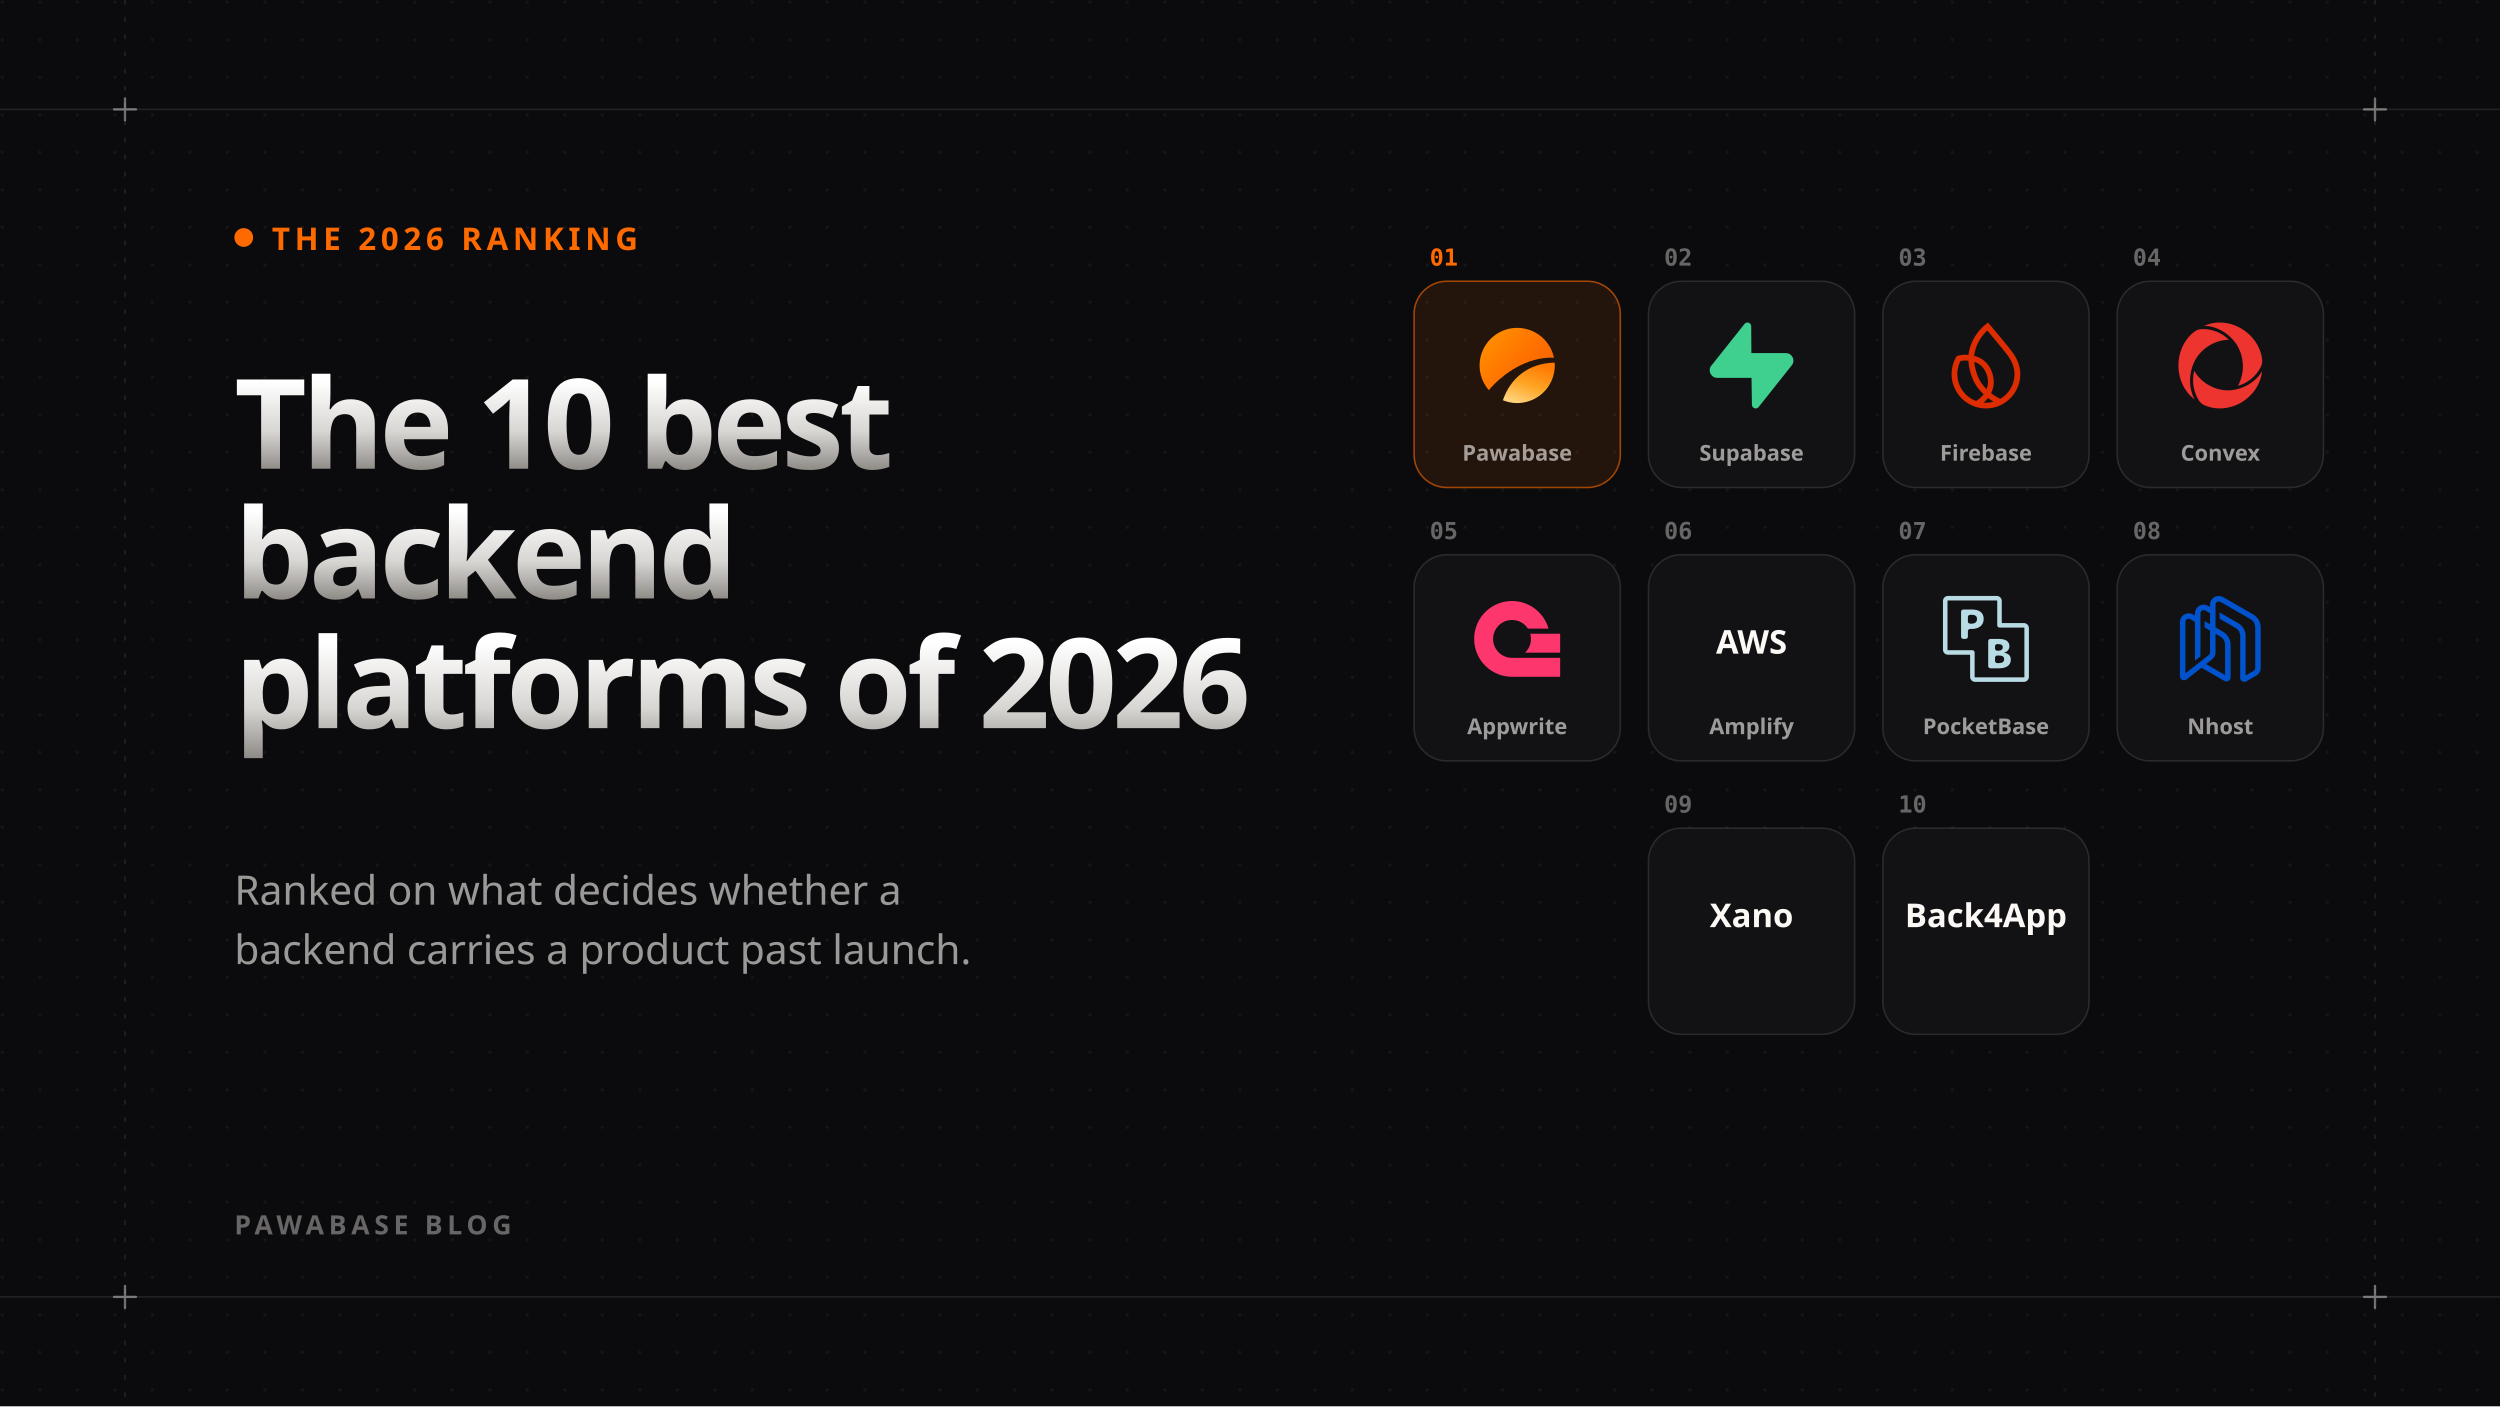
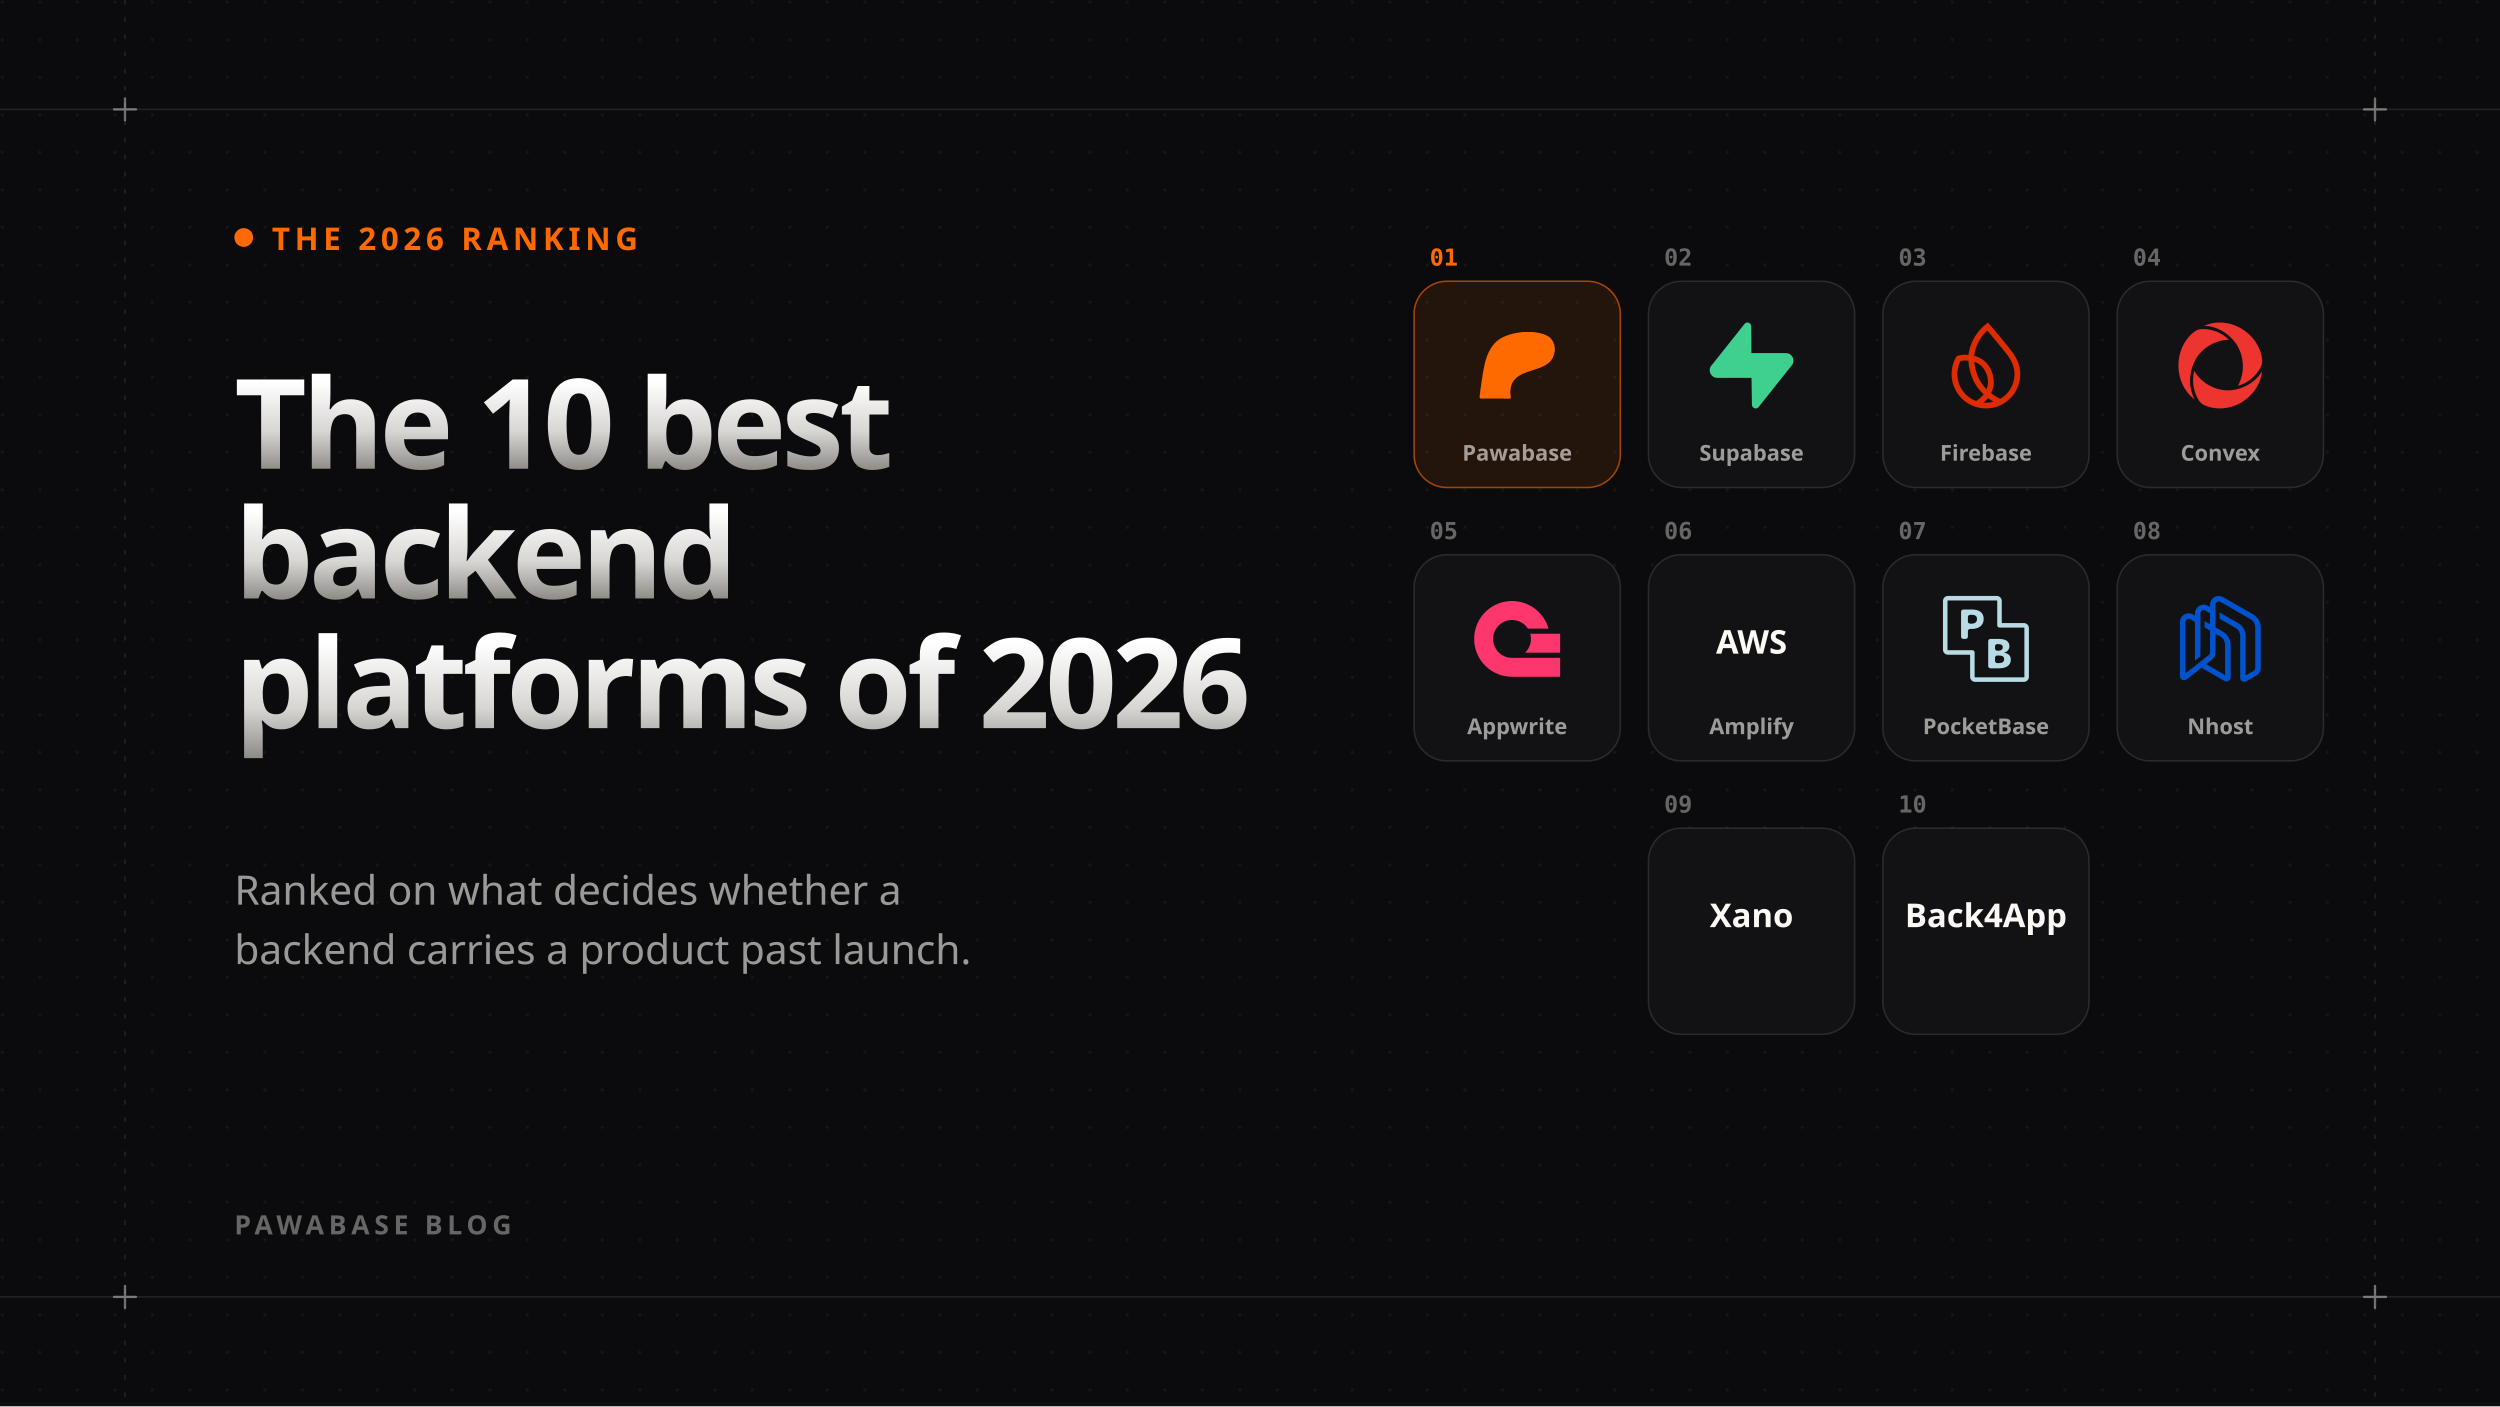
<svg xmlns="http://www.w3.org/2000/svg" width="1600" height="900" viewBox="0 0 1600 900">
  <defs>
    <pattern id="dots" width="24" height="24" patternUnits="userSpaceOnUse">
      <circle cx="1.5" cy="1.5" r="1" fill="#fff" fill-opacity=".05" />
    </pattern>
    <linearGradient id="silver" x1="0" y1="0" x2="0" y2="1">
      <stop offset=".08" stop-color="#ffffff" />
      <stop offset=".6" stop-color="#d8d6d3" />
      <stop offset="1" stop-color="#8e8b87" />
    </linearGradient>
    <linearGradient id="sun" x1="0" y1="0" x2="0" y2="1">
      <stop offset="0" stop-color="#ffbf9a" />
      <stop offset=".45" stop-color="#ff8a4a" />
      <stop offset="1" stop-color="#ff6a00" />
    </linearGradient>
  </defs>
  <rect width="1600" height="900" fill="#0b0b0d" />
  <rect width="1600" height="900" fill="url(#dots)" />
  <rect x="905" y="180" width="132" height="132" rx="21" fill="rgba(255,106,0,.1)" stroke="rgba(255,106,0,.6)" />
  <g transform="translate(943.5 206.4) scale(0.2148438)">
-     <defs>
-       <linearGradient id="pb-upper-2" gradientUnits="userSpaceOnUse" x1="24" y1="16" x2="226" y2="204">
-         <stop offset="0" stop-color="#FF9500" />
-         <stop offset="0.5" stop-color="#FF7400" />
-         <stop offset="1" stop-color="#F65A00" />
-       </linearGradient>
-       <linearGradient id="pb-lower-2" gradientUnits="userSpaceOnUse" x1="178" y1="119" x2="134" y2="240">
-         <stop offset="0" stop-color="#FF7A00" />
-         <stop offset="0.55" stop-color="#FFA627" />
-         <stop offset="1" stop-color="#FFD27A" />
-       </linearGradient>
-       <linearGradient id="pb-vivid-2" gradientUnits="userSpaceOnUse" x1="48" y1="20" x2="218" y2="238">
-         <stop offset="0" stop-color="#FFAA00" />
-         <stop offset="0.48" stop-color="#FF7900" />
-         <stop offset="1" stop-color="#F65A00" />
-       </linearGradient>
-     </defs>
-     <path fill="url(#pb-upper-2)" d="M43.546 201.563A112 112 0 1 1 237.588 104.879C157.879 101.37 84.495 152.708 43.546 201.563Z" />
-     <path fill="url(#pb-lower-2)" d="M239.682 119.566A112 112 0 0 1 85.383 231.575C107.481 166.789 160.361 120.949 239.682 119.566Z" />
+     <path fill="#ff6a00" d="M144.38,0.09 L146.70,0.03 L149.02,-0.02 L151.38,0.01 L153.72,0.00 L156.06,-0.00 L158.41,-0.00 L160.75,-0.00 L163.10,-0.00 L165.44,0.00 L167.78,0.00 L170.13,0.01 L172.47,0.00 L174.82,-0.01 L177.17,-0.02 L179.49,0.05 L181.89,-0.09 L184.00,0.48 L186.07,1.14 L188.44,1.08 L190.80,1.05 L192.89,1.65 L194.97,2.30 L197.41,2.06 L199.44,2.83 L201.59,3.29 L203.91,3.36 L205.85,4.33 L208.19,4.34 L210.09,5.42 L212.44,5.41 L214.34,6.47 L216.49,6.95 L218.53,7.67 L220.57,8.42 L222.47,9.48 L224.64,9.92 L226.58,10.89 L228.51,11.88 L230.44,12.89 L232.36,13.91 L234.15,15.24 L235.98,16.50 L237.87,17.63 L239.62,18.96 L241.27,20.72 L242.99,22.31 L244.10,24.20 L245.46,25.98 L247.06,27.67 L247.96,29.63 L249.40,31.38 L250.37,33.33 L251.42,35.24 L251.72,37.46 L252.74,39.38 L253.35,41.47 L253.83,43.62 L254.90,45.52 L254.90,47.86 L254.89,50.21 L255.48,52.32 L256.01,54.42 L256.02,56.79 L256.00,59.14 L255.97,61.46 L256.00,63.82 L256.07,66.20 L255.02,68.10 L254.97,70.43 L254.58,72.61 L253.75,74.61 L253.63,76.90 L252.69,78.86 L252.02,80.93 L251.01,82.85 L250.45,84.97 L249.56,86.94 L248.35,88.78 L247.21,90.66 L246.21,92.59 L244.97,94.42 L243.29,96.07 L242.41,98.04 L240.72,99.70 L239.06,101.33 L237.43,103.03 L235.75,104.68 L233.87,105.77 L232.11,107.19 L230.50,108.95 L228.59,110.01 L226.85,111.46 L224.91,112.45 L222.97,113.42 L221.04,114.42 L219.26,115.77 L217.34,116.81 L215.33,117.62 L213.26,118.28 L211.34,119.31 L209.40,120.27 L207.32,120.91 L205.34,121.80 L203.41,122.80 L201.23,123.19 L199.25,124.09 L197.17,124.72 L195.08,125.34 L193.14,126.30 L190.94,126.67 L188.91,127.42 L186.90,128.21 L184.78,128.76 L182.79,129.62 L180.72,130.28 L178.57,130.76 L176.60,131.67 L174.50,132.25 L172.45,132.96 L170.47,133.85 L168.26,134.16 L166.27,135.02 L164.23,135.76 L162.12,136.33 L160.15,137.23 L158.01,137.72 L156.08,138.71 L154.03,139.44 L152.04,140.28 L150.10,141.27 L147.93,141.68 L146.03,142.75 L144.06,143.67 L142.14,144.69 L140.23,145.73 L138.43,147.06 L136.50,148.04 L134.60,149.14 L132.77,150.38 L130.99,151.74 L129.06,152.74 L127.36,154.26 L125.68,155.92 L124.02,157.56 L122.38,159.23 L120.74,160.90 L119.05,162.54 L117.33,164.17 L116.40,166.13 L114.83,167.82 L113.95,169.81 L112.38,171.50 L111.53,173.49 L110.55,175.43 L109.54,177.36 L108.96,179.46 L108.08,181.44 L107.67,183.62 L106.67,185.54 L106.85,187.97 L105.95,189.94 L105.60,192.14 L105.71,194.53 L105.45,196.77 L104.49,198.71 L104.60,201.11 L104.61,203.42 L104.56,205.78 L104.54,208.14 L104.61,210.47 L105.16,212.57 L105.69,214.69 L105.73,217.04 L105.56,219.43 L105.92,221.65 L106.72,223.57 L105.67,225.61 L104.12,226.67 L101.75,226.57 L99.30,226.54 L97.20,227.00 L95.48,226.86 L93.50,227.23 L91.79,226.77 L89.44,226.48 L87.30,227.03 L85.22,227.79 L83.25,226.76 L81.00,226.53 L78.63,226.61 L76.29,226.59 L73.95,226.58 L71.61,226.58 L69.26,226.59 L66.91,226.59 L64.57,226.59 L62.23,226.59 L59.88,226.58 L57.54,226.59 L55.19,226.59 L52.85,226.59 L50.50,226.59 L48.16,226.59 L45.81,226.59 L43.47,226.59 L41.12,226.59 L38.78,226.59 L36.44,226.59 L34.09,226.59 L31.75,226.59 L29.40,226.59 L27.06,226.59 L24.71,226.59 L22.37,226.59 L20.02,226.59 L17.68,226.59 L15.33,226.58 L12.99,226.57 L10.65,226.63 L8.92,227.33 L6.89,226.47 L4.50,226.68 L2.28,226.20 L1.12,224.35 L0.05,222.46 L-0.02,220.14 L-0.04,217.76 L0.52,215.66 L1.12,213.56 L1.14,211.22 L0.99,208.81 L1.80,206.80 L2.20,204.63 L2.19,202.28 L2.14,199.91 L2.39,197.67 L3.30,195.71 L3.27,193.35 L3.22,190.98 L4.16,189.03 L4.40,186.78 L4.29,184.39 L5.28,182.46 L5.50,180.20 L5.36,177.80 L5.83,175.65 L6.59,173.62 L6.58,171.27 L6.42,168.86 L7.04,166.78 L7.71,164.71 L7.53,162.29 L8.13,160.19 L8.81,158.13 L8.61,155.70 L9.25,153.62 L9.90,151.55 L9.73,149.13 L9.95,146.88 L10.84,144.91 L10.88,142.58 L11.01,140.28 L11.96,138.33 L11.96,135.99 L12.11,133.71 L13.08,131.76 L13.00,129.39 L13.72,127.34 L14.21,125.20 L14.19,122.85 L15.27,120.95 L15.15,118.56 L15.83,116.49 L16.41,114.39 L16.33,112.01 L17.46,110.13 L17.38,107.76 L18.55,105.89 L18.45,103.51 L19.61,101.65 L19.56,99.28 L20.60,97.37 L20.93,95.16 L21.79,93.17 L22.55,91.14 L23.10,89.02 L23.94,87.03 L24.54,84.93 L25.06,82.80 L26.08,80.88 L26.49,78.70 L27.48,76.77 L28.45,74.83 L29.45,72.90 L30.41,70.95 L30.88,68.80 L31.84,66.85 L33.41,65.16 L34.29,63.18 L35.26,61.24 L36.21,59.29 L37.19,57.35 L38.63,55.60 L39.52,53.62 L41.15,51.95 L42.02,49.97 L43.48,48.23 L44.54,46.33 L46.32,44.72 L47.73,42.96 L48.84,41.07 L50.45,39.39 L52.11,37.74 L53.79,36.10 L55.46,34.44 L57.10,32.76 L58.74,31.09 L60.47,29.57 L62.42,28.63 L64.01,26.82 L65.99,25.94 L67.68,24.36 L69.66,23.48 L71.37,21.95 L73.35,21.07 L75.27,20.05 L77.26,19.17 L78.96,17.62 L81.16,17.27 L83.06,16.20 L85.03,15.29 L86.93,14.23 L89.10,13.81 L91.04,12.82 L93.04,12.00 L95.07,11.24 L97.19,10.70 L99.19,9.85 L101.29,9.28 L103.41,8.72 L105.31,7.66 L107.67,7.69 L109.57,6.62 L111.77,6.28 L113.77,5.44 L116.13,5.47 L118.09,4.56 L120.38,4.43 L122.39,3.61 L124.56,3.19 L126.97,3.34 L128.96,2.50 L131.15,2.10 L133.55,2.25 L135.54,1.39 L137.74,1.04 L140.11,1.11 L142.45,1.10 L144.38,0.09 Z" transform="translate(16,28.25) scale(0.875)" />
  </g>
  <text x="971" y="294.84" font-family="Plus Jakarta Sans" font-weight="600" font-size="14" fill="rgba(252,248,245,0.6)" text-anchor="middle" letter-spacing="0">Pawabase</text>
  <text x="915" y="170" font-family="JetBrains Mono, Menlo, monospace" font-weight="700" font-size="15" fill="#ff6a00" text-anchor="start" letter-spacing="0">01</text>
  <rect x="1055" y="180" width="132" height="132" rx="21" fill="#121214" stroke="rgba(252,248,245,.12)" />
  <path transform="translate(1093.5 206.4) scale(2.291667)" d="M11.9 1.036c-.015-.986-1.26-1.41-1.874-.637L.764 12.05C-.33 13.427.65 15.455 2.409 15.455h9.579l.113 7.51c.014.985 1.259 1.408 1.873.636l9.262-11.653c1.093-1.375.113-3.403-1.645-3.403h-9.642z" fill="#3FCF8E" />
  <text x="1121" y="294.84" font-family="Plus Jakarta Sans" font-weight="600" font-size="14" fill="rgba(252,248,245,0.6)" text-anchor="middle" letter-spacing="0">Supabase</text>
  <text x="1065" y="170" font-family="JetBrains Mono, Menlo, monospace" font-weight="700" font-size="15" fill="rgba(252,248,245,0.38)" text-anchor="start" letter-spacing="0">02</text>
  <rect x="1205" y="180" width="132" height="132" rx="21" fill="#121214" stroke="rgba(252,248,245,.12)" />
  <path transform="translate(1243.5 206.4) scale(2.291667)" d="M19.455 8.369c-.538-.748-1.778-2.285-3.681-4.569-.826-.991-1.535-1.832-1.884-2.245a146 146 0 0 0-.488-.576l-.207-.245-.113-.133-.022-.032-.01-.005L12.57 0l-.609.488c-1.555 1.246-2.828 2.851-3.681 4.64-.523 1.064-.864 2.105-1.043 3.176-.047.241-.088.489-.121.738-.209-.017-.421-.028-.632-.033-.018-.001-.035-.002-.059-.003a7.46 7.46 0 0 0-2.28.274l-.317.089-.163.286c-.765 1.342-1.198 2.869-1.252 4.416-.07 2.01.477 3.954 1.583 5.625 1.082 1.633 2.61 2.882 4.42 3.611l.236.095.071.025.003-.001a9.59 9.59 0 0 0 2.941.568q.171.006.342.006c1.273 0 2.513-.249 3.69-.742l.008.004.313-.145a9.63 9.63 0 0 0 3.927-3.335c1.01-1.49 1.577-3.234 1.641-5.042.075-2.161-.643-4.304-2.133-6.371m-7.083 6.695c.328 1.244.264 2.44-.191 3.558-1.135-1.12-1.967-2.352-2.475-3.665-.543-1.404-.87-2.74-.974-3.975.48.157.922.366 1.315.622 1.132.737 1.914 1.902 2.325 3.461zm.207 6.022c.482.368.99.712 1.513 1.028-.771.21-1.565.302-2.369.273a8 8 0 0 1-.373-.022c.458-.394.869-.823 1.228-1.279zm1.347-6.431c-.516-1.957-1.527-3.437-3.002-4.398-.647-.421-1.385-.741-2.194-.95.011-.134.026-.268.043-.4.014-.113.03-.216.046-.313.133-.689.332-1.37.589-2.025.099-.25.206-.499.321-.74l.004-.008c.177-.358.376-.719.61-1.105l.092-.152-.003-.001c.544-.851 1.197-1.627 1.942-2.311l.288.341c.672.796 1.304 1.548 1.878 2.237 1.291 1.549 2.966 3.583 3.612 4.48 1.277 1.771 1.893 3.579 1.83 5.375-.049 1.395-.461 2.755-1.195 3.933-.694 1.116-1.661 2.05-2.8 2.708-.636-.318-1.559-.839-2.539-1.599.79-1.575.952-3.28.479-5.072zm-2.575 5.397c-.725.939-1.587 1.55-2.09 1.856-.081-.029-.163-.06-.243-.093l-.065-.026c-1.49-.616-2.747-1.656-3.635-3.01-.907-1.384-1.356-2.993-1.298-4.653.041-1.19.338-2.327.882-3.379.316-.07.638-.114.96-.131l.084-.002c.162-.003.324-.003.478 0 .227.011.454.035.677.07.073 1.513.445 3.145 1.105 4.852.637 1.644 1.694 3.162 3.144 4.515z" fill="#DD2C00" />
  <text x="1271" y="294.84" font-family="Plus Jakarta Sans" font-weight="600" font-size="14" fill="rgba(252,248,245,0.6)" text-anchor="middle" letter-spacing="0">Firebase</text>
  <text x="1215" y="170" font-family="JetBrains Mono, Menlo, monospace" font-weight="700" font-size="15" fill="rgba(252,248,245,0.38)" text-anchor="start" letter-spacing="0">03</text>
  <rect x="1355" y="180" width="132" height="132" rx="21" fill="#121214" stroke="rgba(252,248,245,.12)" />
  <path transform="translate(1393.5 206.4) scale(2.291667)" d="M15.09 18.916c3.488-.387 6.776-2.246 8.586-5.348-.857 7.673-9.247 12.522-16.095 9.545a3.47 3.47 0 0 1-1.547-1.314c-1.539-2.417-2.044-5.492-1.318-8.282 2.077 3.584 6.3 5.78 10.374 5.399m-10.501-7.65c-1.414 3.266-1.475 7.092.258 10.24-6.1-4.59-6.033-14.41-.074-18.953a3.44 3.44 0 0 1 1.893-.707c2.825-.15 5.695.942 7.708 2.977-4.09.04-8.073 2.66-9.785 6.442m11.757-5.437C14.283 2.951 11.053.992 7.515.933c6.84-3.105 15.253 1.929 16.17 9.37a3.6 3.6 0 0 1-.334 2.02c-1.278 2.594-3.647 4.607-6.416 5.352 2.029-3.763 1.778-8.36-.589-11.847" fill="#EE342F" />
  <text x="1421" y="294.84" font-family="Plus Jakarta Sans" font-weight="600" font-size="14" fill="rgba(252,248,245,0.6)" text-anchor="middle" letter-spacing="0">Convex</text>
  <text x="1365" y="170" font-family="JetBrains Mono, Menlo, monospace" font-weight="700" font-size="15" fill="rgba(252,248,245,0.38)" text-anchor="start" letter-spacing="0">04</text>
  <rect x="905" y="355" width="132" height="132" rx="21" fill="#121214" stroke="rgba(252,248,245,.12)" />
  <path transform="translate(943.5 381.4) scale(2.291667)" d="M24 17.291v5.29H10.557A10.58 10.58 0 0 1 0 12.715v-1.43c.048-.735.174-1.463.374-2.171C1.63 4.673 5.713 1.419 10.557 1.419c4.844 0 8.927 3.254 10.183 7.695h-5.749a5.283 5.283 0 0 0-4.434-2.404 5.282 5.282 0 0 0-4.434 2.404A5.23 5.23 0 0 0 5.267 12a5.27 5.27 0 0 0 1.66 3.848 5.27 5.27 0 0 0 3.63 1.443H24Zm0-6.734v5.291h-9.813A5.276 5.276 0 0 0 15.848 12c0-.5-.07-.984-.199-1.443H24Z" fill="#FD366E" />
  <text x="971" y="469.84" font-family="Plus Jakarta Sans" font-weight="600" font-size="14" fill="rgba(252,248,245,0.6)" text-anchor="middle" letter-spacing="0">Appwrite</text>
  <text x="915" y="345" font-family="JetBrains Mono, Menlo, monospace" font-weight="700" font-size="15" fill="rgba(252,248,245,0.38)" text-anchor="start" letter-spacing="0">05</text>
  <rect x="1055" y="355" width="132" height="132" rx="21" fill="#121214" stroke="rgba(252,248,245,.12)" />
  <text x="1121" y="418.36" font-family="Plus Jakarta Sans" font-weight="700" font-size="21" fill="#fcf8f5" text-anchor="middle" letter-spacing="0">AWS</text>
  <text x="1121" y="469.84" font-family="Plus Jakarta Sans" font-weight="600" font-size="14" fill="rgba(252,248,245,0.6)" text-anchor="middle" letter-spacing="0">Amplify</text>
  <text x="1065" y="345" font-family="JetBrains Mono, Menlo, monospace" font-weight="700" font-size="15" fill="rgba(252,248,245,0.38)" text-anchor="start" letter-spacing="0">06</text>
  <rect x="1205" y="355" width="132" height="132" rx="21" fill="#121214" stroke="rgba(252,248,245,.12)" />
  <path transform="translate(1243.5 381.4) scale(2.291667)" d="M5.684 12a.632.632 0 0 1-.631-.632V4.421c0-.349.282-.632.631-.632h2.37c.46 0 .889.047 1.287.139.407.084.758.23 1.053.44.303.202.541.475.715.82.173.335.26.75.26 1.246 0 .479-.092.894-.273 1.247a2.373 2.373 0 0 1-.715.869 3.11 3.11 0 0 1-1.053.503c-.398.11-.823.164-1.273.164h-.46a.632.632 0 0 0-.632.632v1.52a.632.632 0 0 1-.632.631Zm1.279-4.888c0 .349.283.632.632.632h.343c1.04 0 1.56-.437 1.56-1.31 0-.428-.135-.73-.404-.907-.26-.176-.645-.264-1.156-.264h-.343a.632.632 0 0 0-.632.631Zm6.3 13.098a.632.632 0 0 1-.631-.631v-6.947a.63.63 0 0 1 .631-.632h2.203c.44 0 .845.034 1.216.1.38.06.708.169.984.328.276.16.492.37.647.63.164.26.246.587.246.982 0 .185-.03.37-.09.554a1.537 1.537 0 0 1-.26.516 1.857 1.857 0 0 1-1.076.7.031.031 0 0 0-.023.03c0 .015.01.028.025.03.591.111 1.04.32 1.346.626.311.31.466.743.466 1.297 0 .42-.082.78-.246 1.083a2.153 2.153 0 0 1-.685.755 3.4 3.4 0 0 1-1.036.441 5.477 5.477 0 0 1-1.268.139zm1.271-5.542c0 .349.283.631.632.631h.21c.465 0 .802-.088 1.009-.264.207-.176.31-.424.31-.743 0-.302-.107-.516-.323-.642-.207-.135-.535-.202-.984-.202h-.222a.632.632 0 0 0-.632.632Zm0 3.463c0 .349.283.631.632.631h.39c1.019 0 1.528-.369 1.528-1.108 0-.36-.125-.621-.376-.78-.241-.16-.625-.24-1.152-.24h-.39a.632.632 0 0 0-.632.632zM1.389 0C.629 0 0 .629 0 1.389V15.03a1.4 1.4 0 0 0 1.389 1.39H8.21a.632.632 0 0 0 .63-.632.632.632 0 0 0-.63-.63H1.389c-.078 0-.125-.05-.125-.128V1.39c0-.078.047-.125.125-.125H15.03c.078 0 .127.047.127.125v6.82a.632.632 0 0 0 .631.63.632.632 0 0 0 .633-.63V1.389A1.4 1.4 0 0 0 15.032 0ZM15.79 7.578a.632.632 0 0 0-.632.633.632.632 0 0 0 .631.63h6.822c.078 0 .125.05.125.128V22.61c0 .078-.047.125-.125.125H8.97c-.077 0-.127-.047-.127-.125v-6.82a.632.632 0 0 0-.631-.63.632.632 0 0 0-.633.63v6.822A1.4 1.4 0 0 0 8.968 24h13.643c.76 0 1.389-.629 1.389-1.389V8.97a1.4 1.4 0 0 0-1.389-1.39Z" fill="#B8DBE4" />
  <text x="1271" y="469.84" font-family="Plus Jakarta Sans" font-weight="600" font-size="14" fill="rgba(252,248,245,0.6)" text-anchor="middle" letter-spacing="0">PocketBase</text>
  <text x="1215" y="345" font-family="JetBrains Mono, Menlo, monospace" font-weight="700" font-size="15" fill="rgba(252,248,245,0.38)" text-anchor="start" letter-spacing="0">07</text>
  <rect x="1355" y="355" width="132" height="132" rx="21" fill="#121214" stroke="rgba(252,248,245,.12)" />
  <path transform="translate(1393.5 381.4) scale(2.291667)" d="M21.177 5.156 12.79.324a2.458 2.458 0 0 0-2.441 0 2.439 2.439 0 0 0-1.219 2.107v.631l-.547-.316a2.458 2.458 0 0 0-2.441 0 2.44 2.44 0 0 0-1.219 2.111v.63l-.547-.315a2.458 2.458 0 0 0-2.44 0A2.44 2.44 0 0 0 .717 7.28v15.136a1.147 1.147 0 0 0 .648 1.03 1.148 1.148 0 0 0 1.21-.131l4.158-3.273 6.414 3.694c.356.202.792.202 1.147 0 .353-.204.574-.583.574-.992v-9.107a4.205 4.205 0 0 0-2.103-3.635L10.662 8.791V2.434a.91.91 0 0 1 .456-.786.91.91 0 0 1 .909.001l8.387 4.83a2.677 2.677 0 0 1 1.339 2.312v11.342a.909.909 0 0 1-.455.785l-2.222 1.28V11.212a4.205 4.205 0 0 0-2.103-3.634l-5.163-2.973v1.761l4.398 2.533a2.675 2.675 0 0 1 1.339 2.312v11.645c0 .406.22.787.574.992.356.201.792.201 1.147 0l2.797-1.611c.752-.434 1.22-1.24 1.22-2.108V8.787a4.216 4.216 0 0 0-2.106-3.631Zm-9.18 6.167a2.675 2.675 0 0 1 1.339 2.313v8.449l-5.31-3.059 1.705-1.34a2.416 2.416 0 0 0 .929-1.911V10.555l1.339.769zM9.129 9.672v6.102a.9.9 0 0 1-.347.713L2.246 21.628v-14.35a.909.909 0 0 1 .455-.786.909.909 0 0 1 .909.001l1.314.755v10.817l1.529-1.203V4.856a.909.909 0 0 1 .456-.787.909.909 0 0 1 .909.001l1.312.755v3.083l-1.528-.881v1.763l1.53.882z" fill="#0052CD" />
  <text x="1421" y="469.84" font-family="Plus Jakarta Sans" font-weight="600" font-size="14" fill="rgba(252,248,245,0.6)" text-anchor="middle" letter-spacing="0">Nhost</text>
  <text x="1365" y="345" font-family="JetBrains Mono, Menlo, monospace" font-weight="700" font-size="15" fill="rgba(252,248,245,0.38)" text-anchor="start" letter-spacing="0">08</text>
  <rect x="1055" y="530" width="132" height="132" rx="21" fill="#121214" stroke="rgba(252,248,245,.12)" />
  <text x="1121" y="593.36" font-family="Plus Jakarta Sans" font-weight="700" font-size="21" fill="#fcf8f5" text-anchor="middle" letter-spacing="0">Xano</text>
  <text x="1121" y="644.84" font-family="Plus Jakarta Sans" font-weight="600" font-size="14" fill="rgba(252,248,245,0.6)" text-anchor="middle" letter-spacing="0" />
  <text x="1065" y="520" font-family="JetBrains Mono, Menlo, monospace" font-weight="700" font-size="15" fill="rgba(252,248,245,0.38)" text-anchor="start" letter-spacing="0">09</text>
  <rect x="1205" y="530" width="132" height="132" rx="21" fill="#121214" stroke="rgba(252,248,245,.12)" />
  <text x="1271" y="593.36" font-family="Plus Jakarta Sans" font-weight="700" font-size="21" fill="#fcf8f5" text-anchor="middle" letter-spacing="0">Back4App</text>
  <text x="1271" y="644.84" font-family="Plus Jakarta Sans" font-weight="600" font-size="14" fill="rgba(252,248,245,0.6)" text-anchor="middle" letter-spacing="0" />
  <text x="1215" y="520" font-family="JetBrains Mono, Menlo, monospace" font-weight="700" font-size="15" fill="rgba(252,248,245,0.38)" text-anchor="start" letter-spacing="0">10</text>
  <line x1="80" y1="0" x2="80" y2="900" stroke="rgba(252,248,245,0.1)" stroke-dasharray="3 8" />
  <line x1="1520" y1="0" x2="1520" y2="900" stroke="rgba(252,248,245,0.1)" stroke-dasharray="3 8" />
  <line x1="0" y1="70" x2="1600" y2="70" stroke="rgba(252,248,245,0.1)" />
  <line x1="0" y1="830" x2="1600" y2="830" stroke="rgba(252,248,245,0.1)" />
  <path d="M73 70 h14 M80 63 v14" stroke="rgba(252,248,245,.42)" stroke-width="1.5" stroke-linecap="round" />
  <path d="M1513 70 h14 M1520 63 v14" stroke="rgba(252,248,245,.42)" stroke-width="1.5" stroke-linecap="round" />
  <path d="M73 830 h14 M80 823 v14" stroke="rgba(252,248,245,.42)" stroke-width="1.5" stroke-linecap="round" />
  <path d="M1513 830 h14 M1520 823 v14" stroke="rgba(252,248,245,.42)" stroke-width="1.5" stroke-linecap="round" />
  <circle cx="156" cy="152" r="6" fill="#ff6a00" />
  <text x="174" y="160" font-family="Plus Jakarta Sans" font-weight="700" font-size="20" fill="#ff6a00" text-anchor="start" letter-spacing="3">THE 2026 RANKING</text>
  <text x="150" y="300" font-family="Plus Jakarta Sans" font-weight="700" font-size="80" fill="url(#silver)" letter-spacing="-3">The 10 best</text>
  <text x="150" y="383" font-family="Plus Jakarta Sans" font-weight="700" font-size="80" fill="url(#silver)" letter-spacing="-3">backend</text>
  <text x="150" y="466" font-family="Plus Jakarta Sans" font-weight="700" font-size="80" fill="url(#silver)" letter-spacing="-3">platforms of 2026</text>
  <text x="150" y="579" font-family="Plus Jakarta Sans" font-weight="500" font-size="26" fill="rgba(252,248,245,0.6)" text-anchor="start" letter-spacing="0">Ranked on what decides whether a</text>
  <text x="150" y="617" font-family="Plus Jakarta Sans" font-weight="500" font-size="26" fill="rgba(252,248,245,0.6)" text-anchor="start" letter-spacing="0">backend carries a product past launch.</text>
  <text x="150" y="790" font-family="Plus Jakarta Sans" font-weight="700" font-size="17" fill="rgba(252,248,245,0.38)" text-anchor="start" letter-spacing="3">PAWABASE BLOG</text>
</svg>
